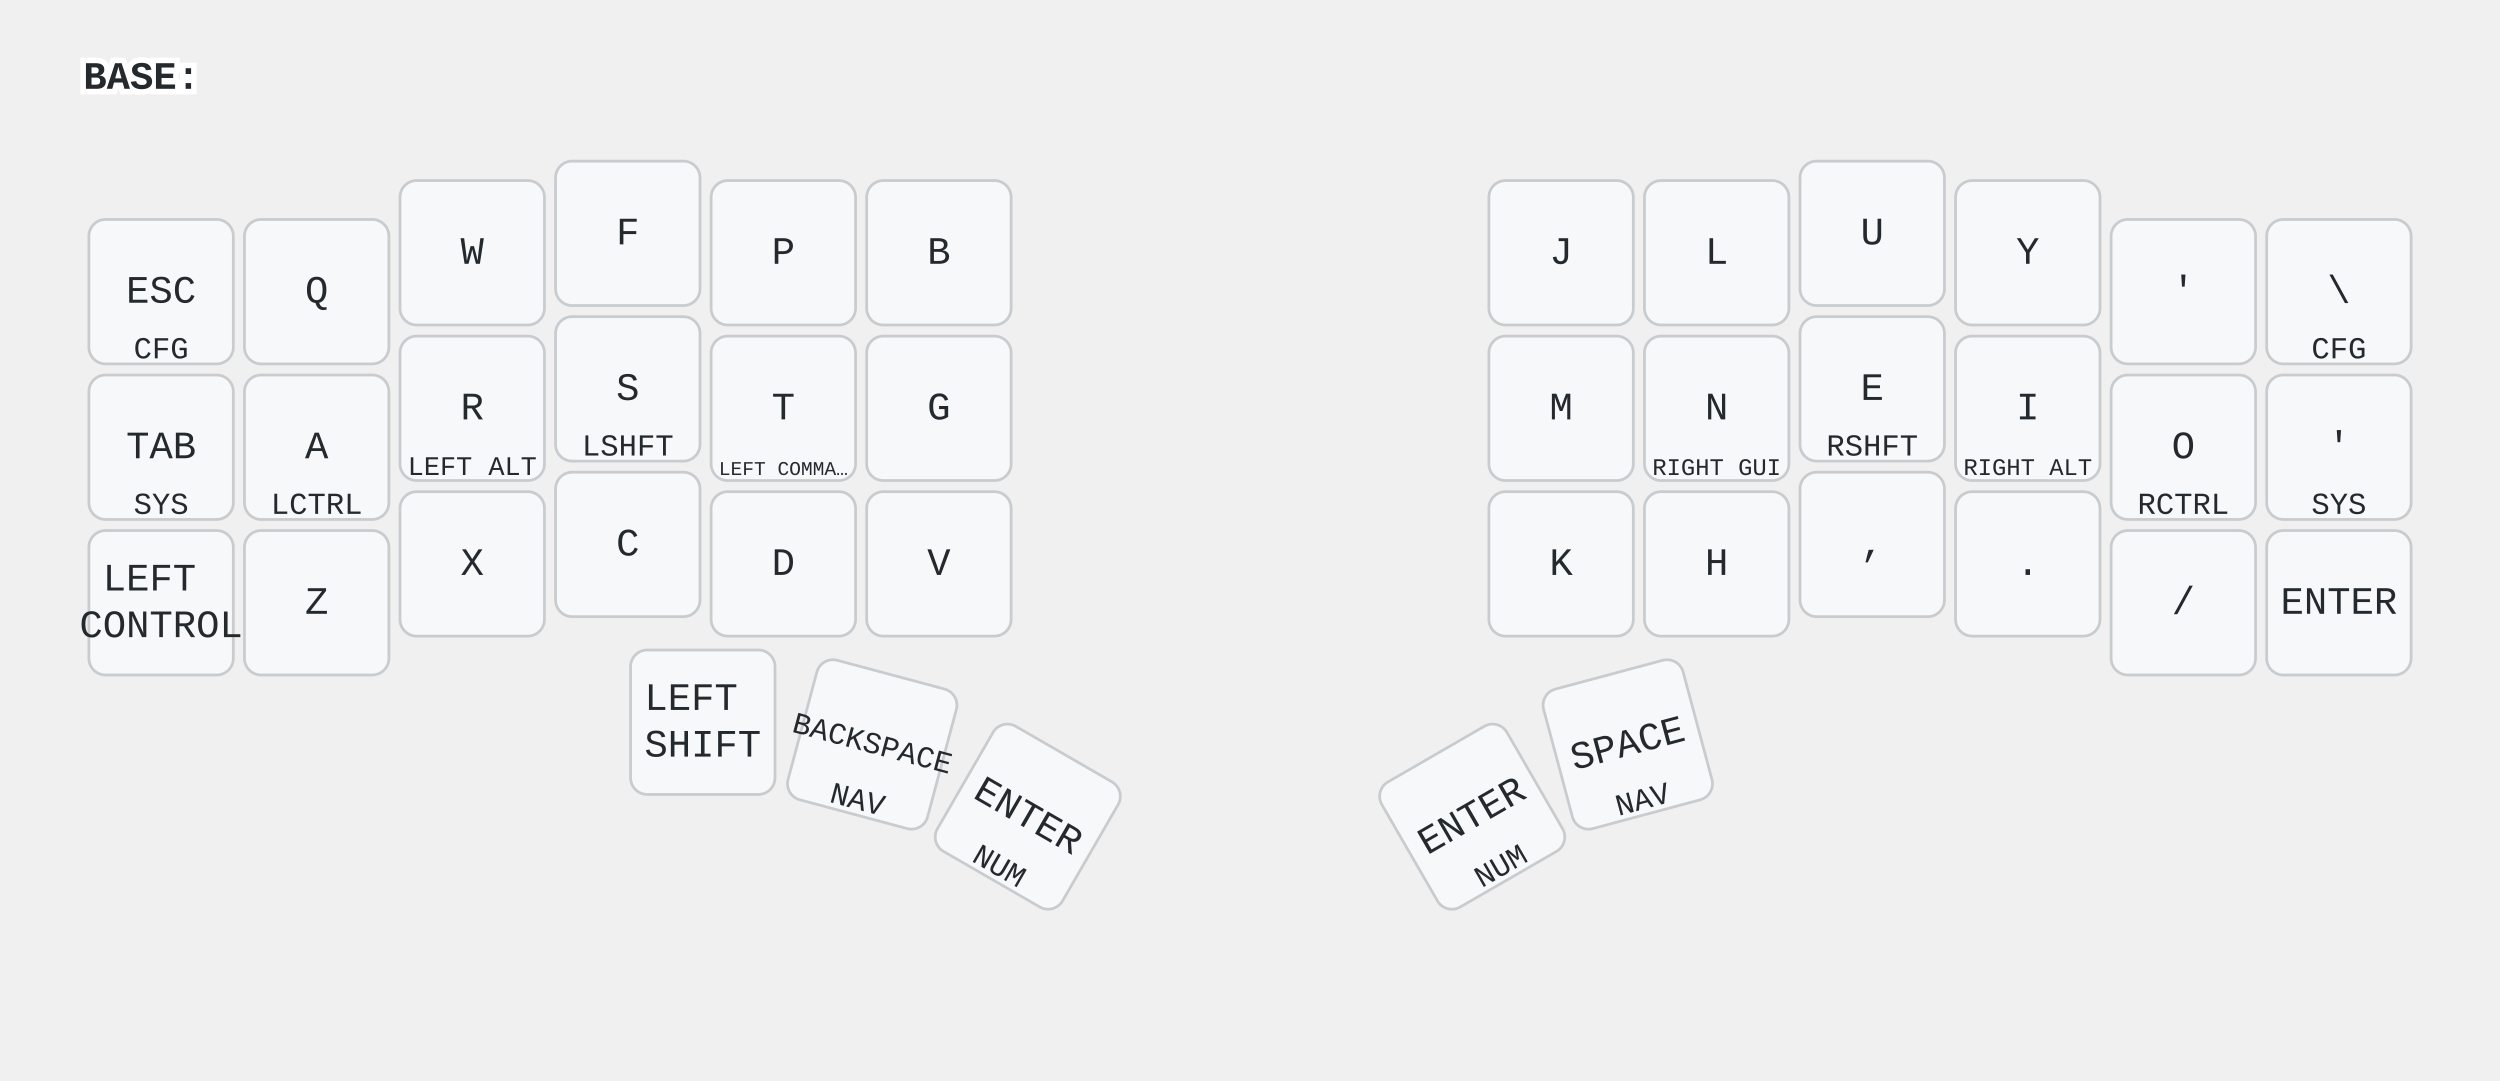
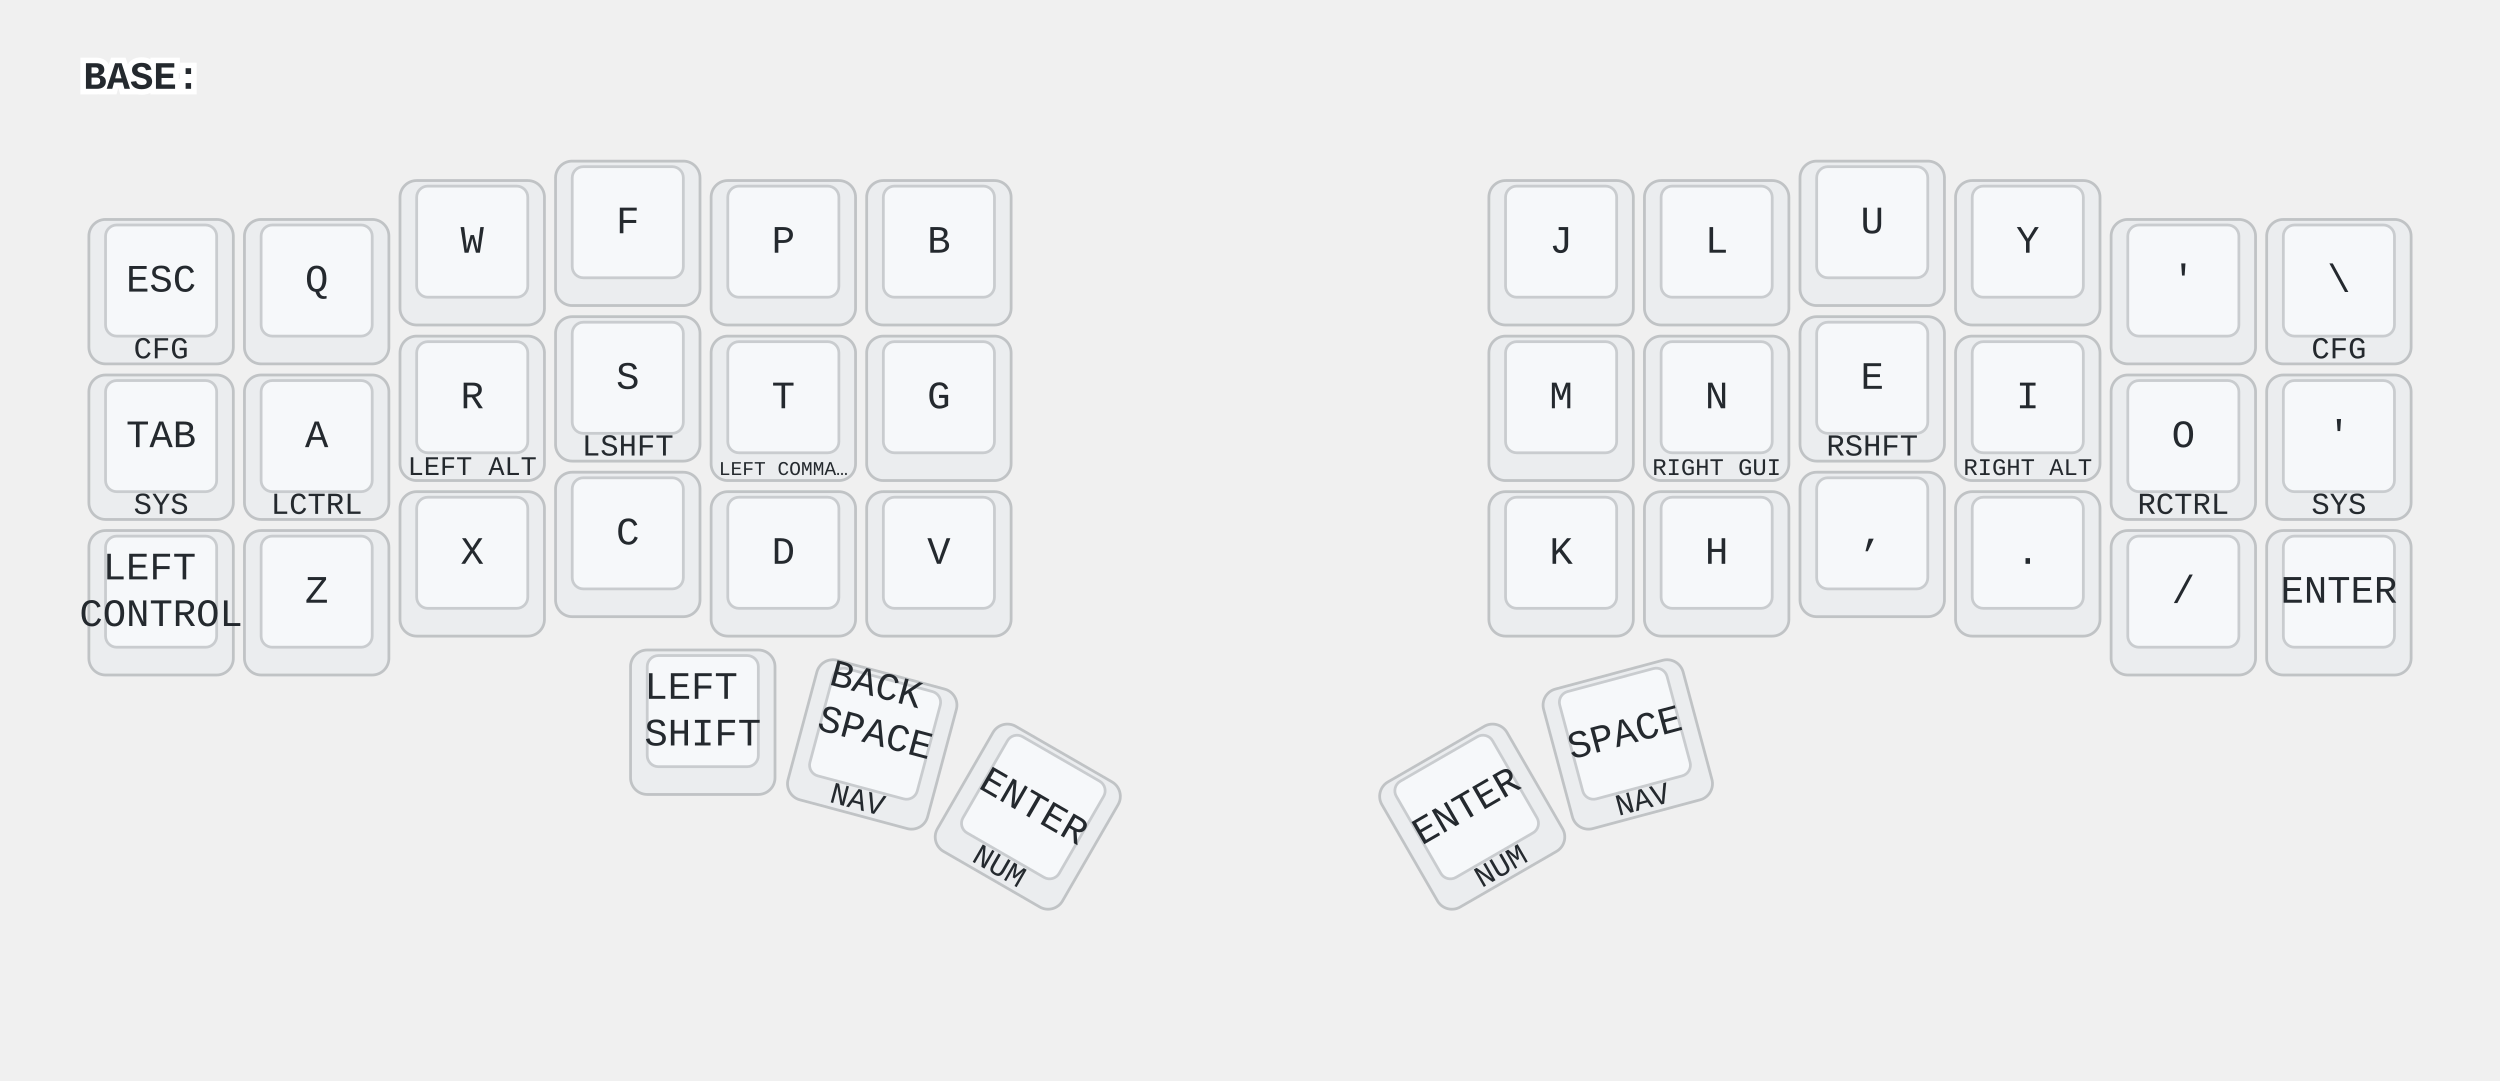
<svg xmlns="http://www.w3.org/2000/svg" width="900" height="389" viewBox="0 0 900 389" class="keymap">
  <style>/* inherit to force styles through use tags */
svg path {
    fill: inherit;
}

/* font and background color specifications */
svg.keymap {
    font-family: SFMono-Regular,Consolas,Liberation Mono,Menlo,monospace;
    font-size: 14px;
    font-kerning: normal;
    text-rendering: optimizeLegibility;
    fill: #24292e;
}

/* default key styling */
rect.key {
    fill: #f6f8fa;
}

rect.key, rect.combo {
    stroke: #c9cccf;
    stroke-width: 1;
}

/* default key side styling, only used is draw_key_sides is set */
rect.side {
    filter: brightness(90%);
}

/* color accent for combo boxes */
rect.combo, rect.combo-separate {
    fill: #cdf;
}

/* color accent for held keys */
rect.held, rect.combo.held {
    fill: #fdd;
}

/* color accent for ghost (optional) keys */
rect.ghost, rect.combo.ghost {
    stroke-dasharray: 4, 4;
    stroke-width: 2;
}

text {
    text-anchor: middle;
    dominant-baseline: middle;
}

/* styling for layer labels */
text.label {
    font-weight: bold;
    text-anchor: start;
    stroke: white;
    stroke-width: 4;
    paint-order: stroke;
}

/* styling for optional footer */
text.footer {
    text-anchor: end;
    dominant-baseline: auto;
    stroke: white;
    stroke-width: 4;
    paint-order: stroke;
}

/* styling for combo tap, and key non-tap label text */
text.combo, text.hold, text.shifted, text.left, text.right {
    font-size: 11px;
}

text.hold {
    text-anchor: middle;
    dominant-baseline: auto;
}

text.shifted {
    text-anchor: middle;
    dominant-baseline: hanging;
}

text.left {
    text-anchor: start;
}

text.right {
    text-anchor: end;
}

text.layer-activator {
    text-decoration: underline;
}

/* styling for hold/shifted label text in combo box */
text.combo.hold, text.combo.shifted, text.combo.left, text.combo.right {
    font-size: 8px;
}

/* lighter symbol for transparent keys */
text.trans {
    fill: #7b7e81;
}

/* styling for combo dendrons */
path.combo {
    stroke-width: 1;
    stroke: gray;
    fill: none;
}

/* Start Tabler Icons Cleanup */
/* cannot use height/width with glyphs */
.icon-tabler &gt; path {
    fill: inherit;
    stroke: inherit;
    stroke-width: 2;
}
/* hide tabler's default box */
.icon-tabler &gt; path[stroke="none"][fill="none"] {
    visibility: hidden;
}
/* End Tabler Icons Cleanup */
- </style>
+ 
+ @media (prefers-color-scheme: dark) {
+ svg.keymap { fill: #d1d6db; }
+ rect.key { fill: #3f4750; }
+ rect.key, rect.combo { stroke: #60666c; }
+ rect.combo, rect.combo-separate { fill: #1f3d7a; }
+ rect.held, rect.combo.held { fill: #854747; }
+ text.label, text.footer { stroke: black; }
+ text.trans { fill: #7e8184; }
+ path.combo { stroke: #7f7f7f; }
+ 
+ }</style>
  <g transform="translate(30, 0)" class="layer-BASE">
    <text x="0" y="28" class="label" id="BASE">BASE:</text>
    <g transform="translate(0, 56)">
      <g transform="translate(28, 49)" class="key keypos-0">
-         <rect rx="6" ry="6" x="-26" y="-26" width="52" height="52" class="key" />
-         <text x="0" y="0" class="key tap">ESC</text>
+         <rect rx="6" ry="6" x="-26" y="-26" width="52" height="52" class="key side" />
+         <rect rx="4" ry="4" x="-20" y="-24" width="40" height="40" class="key" />
+         <text x="0" y="-4" class="key tap">ESC</text>
        <text x="0" y="24" class="key hold">CFG</text>
      </g>
      <g transform="translate(84, 49)" class="key keypos-1">
-         <rect rx="6" ry="6" x="-26" y="-26" width="52" height="52" class="key" />
-         <text x="0" y="0" class="key tap">Q</text>
+         <rect rx="6" ry="6" x="-26" y="-26" width="52" height="52" class="key side" />
+         <rect rx="4" ry="4" x="-20" y="-24" width="40" height="40" class="key" />
+         <text x="0" y="-4" class="key tap">Q</text>
      </g>
      <g transform="translate(140, 35)" class="key keypos-2">
-         <rect rx="6" ry="6" x="-26" y="-26" width="52" height="52" class="key" />
-         <text x="0" y="0" class="key tap">W</text>
+         <rect rx="6" ry="6" x="-26" y="-26" width="52" height="52" class="key side" />
+         <rect rx="4" ry="4" x="-20" y="-24" width="40" height="40" class="key" />
+         <text x="0" y="-4" class="key tap">W</text>
      </g>
      <g transform="translate(196, 28)" class="key keypos-3">
-         <rect rx="6" ry="6" x="-26" y="-26" width="52" height="52" class="key" />
-         <text x="0" y="0" class="key tap">F</text>
+         <rect rx="6" ry="6" x="-26" y="-26" width="52" height="52" class="key side" />
+         <rect rx="4" ry="4" x="-20" y="-24" width="40" height="40" class="key" />
+         <text x="0" y="-4" class="key tap">F</text>
      </g>
      <g transform="translate(252, 35)" class="key keypos-4">
-         <rect rx="6" ry="6" x="-26" y="-26" width="52" height="52" class="key" />
-         <text x="0" y="0" class="key tap">P</text>
+         <rect rx="6" ry="6" x="-26" y="-26" width="52" height="52" class="key side" />
+         <rect rx="4" ry="4" x="-20" y="-24" width="40" height="40" class="key" />
+         <text x="0" y="-4" class="key tap">P</text>
      </g>
      <g transform="translate(308, 35)" class="key keypos-5">
-         <rect rx="6" ry="6" x="-26" y="-26" width="52" height="52" class="key" />
-         <text x="0" y="0" class="key tap">B</text>
+         <rect rx="6" ry="6" x="-26" y="-26" width="52" height="52" class="key side" />
+         <rect rx="4" ry="4" x="-20" y="-24" width="40" height="40" class="key" />
+         <text x="0" y="-4" class="key tap">B</text>
      </g>
      <g transform="translate(532, 35)" class="key keypos-6">
-         <rect rx="6" ry="6" x="-26" y="-26" width="52" height="52" class="key" />
-         <text x="0" y="0" class="key tap">J</text>
+         <rect rx="6" ry="6" x="-26" y="-26" width="52" height="52" class="key side" />
+         <rect rx="4" ry="4" x="-20" y="-24" width="40" height="40" class="key" />
+         <text x="0" y="-4" class="key tap">J</text>
      </g>
      <g transform="translate(588, 35)" class="key keypos-7">
-         <rect rx="6" ry="6" x="-26" y="-26" width="52" height="52" class="key" />
-         <text x="0" y="0" class="key tap">L</text>
+         <rect rx="6" ry="6" x="-26" y="-26" width="52" height="52" class="key side" />
+         <rect rx="4" ry="4" x="-20" y="-24" width="40" height="40" class="key" />
+         <text x="0" y="-4" class="key tap">L</text>
      </g>
      <g transform="translate(644, 28)" class="key keypos-8">
-         <rect rx="6" ry="6" x="-26" y="-26" width="52" height="52" class="key" />
-         <text x="0" y="0" class="key tap">U</text>
+         <rect rx="6" ry="6" x="-26" y="-26" width="52" height="52" class="key side" />
+         <rect rx="4" ry="4" x="-20" y="-24" width="40" height="40" class="key" />
+         <text x="0" y="-4" class="key tap">U</text>
      </g>
      <g transform="translate(700, 35)" class="key keypos-9">
-         <rect rx="6" ry="6" x="-26" y="-26" width="52" height="52" class="key" />
-         <text x="0" y="0" class="key tap">Y</text>
+         <rect rx="6" ry="6" x="-26" y="-26" width="52" height="52" class="key side" />
+         <rect rx="4" ry="4" x="-20" y="-24" width="40" height="40" class="key" />
+         <text x="0" y="-4" class="key tap">Y</text>
      </g>
      <g transform="translate(756, 49)" class="key keypos-10">
-         <rect rx="6" ry="6" x="-26" y="-26" width="52" height="52" class="key" />
-         <text x="0" y="0" class="key tap">'</text>
+         <rect rx="6" ry="6" x="-26" y="-26" width="52" height="52" class="key side" />
+         <rect rx="4" ry="4" x="-20" y="-24" width="40" height="40" class="key" />
+         <text x="0" y="-4" class="key tap">'</text>
      </g>
      <g transform="translate(812, 49)" class="key keypos-11">
-         <rect rx="6" ry="6" x="-26" y="-26" width="52" height="52" class="key" />
-         <text x="0" y="0" class="key tap">\</text>
+         <rect rx="6" ry="6" x="-26" y="-26" width="52" height="52" class="key side" />
+         <rect rx="4" ry="4" x="-20" y="-24" width="40" height="40" class="key" />
+         <text x="0" y="-4" class="key tap">\</text>
        <text x="0" y="24" class="key hold">CFG</text>
      </g>
      <g transform="translate(28, 105)" class="key keypos-12">
-         <rect rx="6" ry="6" x="-26" y="-26" width="52" height="52" class="key" />
-         <text x="0" y="0" class="key tap">TAB</text>
+         <rect rx="6" ry="6" x="-26" y="-26" width="52" height="52" class="key side" />
+         <rect rx="4" ry="4" x="-20" y="-24" width="40" height="40" class="key" />
+         <text x="0" y="-4" class="key tap">TAB</text>
        <text x="0" y="24" class="key hold">SYS</text>
      </g>
      <g transform="translate(84, 105)" class="key keypos-13">
-         <rect rx="6" ry="6" x="-26" y="-26" width="52" height="52" class="key" />
-         <text x="0" y="0" class="key tap">A</text>
+         <rect rx="6" ry="6" x="-26" y="-26" width="52" height="52" class="key side" />
+         <rect rx="4" ry="4" x="-20" y="-24" width="40" height="40" class="key" />
+         <text x="0" y="-4" class="key tap">A</text>
        <text x="0" y="24" class="key hold">LCTRL</text>
      </g>
      <g transform="translate(140, 91)" class="key keypos-14">
-         <rect rx="6" ry="6" x="-26" y="-26" width="52" height="52" class="key" />
-         <text x="0" y="0" class="key tap">R</text>
+         <rect rx="6" ry="6" x="-26" y="-26" width="52" height="52" class="key side" />
+         <rect rx="4" ry="4" x="-20" y="-24" width="40" height="40" class="key" />
+         <text x="0" y="-4" class="key tap">R</text>
        <text x="0" y="24" class="key hold">
          <tspan style="font-size: 88%">LEFT ALT</tspan>
        </text>
      </g>
      <g transform="translate(196, 84)" class="key keypos-15">
-         <rect rx="6" ry="6" x="-26" y="-26" width="52" height="52" class="key" />
-         <text x="0" y="0" class="key tap">S</text>
+         <rect rx="6" ry="6" x="-26" y="-26" width="52" height="52" class="key side" />
+         <rect rx="4" ry="4" x="-20" y="-24" width="40" height="40" class="key" />
+         <text x="0" y="-4" class="key tap">S</text>
        <text x="0" y="24" class="key hold">LSHFT</text>
      </g>
      <g transform="translate(252, 91)" class="key keypos-16">
-         <rect rx="6" ry="6" x="-26" y="-26" width="52" height="52" class="key" />
-         <text x="0" y="0" class="key tap">T</text>
+         <rect rx="6" ry="6" x="-26" y="-26" width="52" height="52" class="key side" />
+         <rect rx="4" ry="4" x="-20" y="-24" width="40" height="40" class="key" />
+         <text x="0" y="-4" class="key tap">T</text>
        <text x="0" y="24" class="key hold">
          <tspan style="font-size: 64%">LEFT COMMA…</tspan>
        </text>
      </g>
      <g transform="translate(308, 91)" class="key keypos-17">
-         <rect rx="6" ry="6" x="-26" y="-26" width="52" height="52" class="key" />
-         <text x="0" y="0" class="key tap">G</text>
+         <rect rx="6" ry="6" x="-26" y="-26" width="52" height="52" class="key side" />
+         <rect rx="4" ry="4" x="-20" y="-24" width="40" height="40" class="key" />
+         <text x="0" y="-4" class="key tap">G</text>
      </g>
      <g transform="translate(532, 91)" class="key keypos-18">
-         <rect rx="6" ry="6" x="-26" y="-26" width="52" height="52" class="key" />
-         <text x="0" y="0" class="key tap">M</text>
+         <rect rx="6" ry="6" x="-26" y="-26" width="52" height="52" class="key side" />
+         <rect rx="4" ry="4" x="-20" y="-24" width="40" height="40" class="key" />
+         <text x="0" y="-4" class="key tap">M</text>
      </g>
      <g transform="translate(588, 91)" class="key keypos-19">
-         <rect rx="6" ry="6" x="-26" y="-26" width="52" height="52" class="key" />
-         <text x="0" y="0" class="key tap">N</text>
+         <rect rx="6" ry="6" x="-26" y="-26" width="52" height="52" class="key side" />
+         <rect rx="4" ry="4" x="-20" y="-24" width="40" height="40" class="key" />
+         <text x="0" y="-4" class="key tap">N</text>
        <text x="0" y="24" class="key hold">
          <tspan style="font-size: 78%">RIGHT GUI</tspan>
        </text>
      </g>
      <g transform="translate(644, 84)" class="key keypos-20">
-         <rect rx="6" ry="6" x="-26" y="-26" width="52" height="52" class="key" />
-         <text x="0" y="0" class="key tap">E</text>
+         <rect rx="6" ry="6" x="-26" y="-26" width="52" height="52" class="key side" />
+         <rect rx="4" ry="4" x="-20" y="-24" width="40" height="40" class="key" />
+         <text x="0" y="-4" class="key tap">E</text>
        <text x="0" y="24" class="key hold">RSHFT</text>
      </g>
      <g transform="translate(700, 91)" class="key keypos-21">
-         <rect rx="6" ry="6" x="-26" y="-26" width="52" height="52" class="key" />
-         <text x="0" y="0" class="key tap">I</text>
+         <rect rx="6" ry="6" x="-26" y="-26" width="52" height="52" class="key side" />
+         <rect rx="4" ry="4" x="-20" y="-24" width="40" height="40" class="key" />
+         <text x="0" y="-4" class="key tap">I</text>
        <text x="0" y="24" class="key hold">
          <tspan style="font-size: 78%">RIGHT ALT</tspan>
        </text>
      </g>
      <g transform="translate(756, 105)" class="key keypos-22">
-         <rect rx="6" ry="6" x="-26" y="-26" width="52" height="52" class="key" />
-         <text x="0" y="0" class="key tap">O</text>
+         <rect rx="6" ry="6" x="-26" y="-26" width="52" height="52" class="key side" />
+         <rect rx="4" ry="4" x="-20" y="-24" width="40" height="40" class="key" />
+         <text x="0" y="-4" class="key tap">O</text>
        <text x="0" y="24" class="key hold">RCTRL</text>
      </g>
      <g transform="translate(812, 105)" class="key keypos-23">
-         <rect rx="6" ry="6" x="-26" y="-26" width="52" height="52" class="key" />
-         <text x="0" y="0" class="key tap">'</text>
+         <rect rx="6" ry="6" x="-26" y="-26" width="52" height="52" class="key side" />
+         <rect rx="4" ry="4" x="-20" y="-24" width="40" height="40" class="key" />
+         <text x="0" y="-4" class="key tap">'</text>
        <text x="0" y="24" class="key hold">SYS</text>
      </g>
      <g transform="translate(28, 161)" class="key keypos-24">
-         <rect rx="6" ry="6" x="-26" y="-26" width="52" height="52" class="key" />
-         <text x="0" y="0" class="key tap">
+         <rect rx="6" ry="6" x="-26" y="-26" width="52" height="52" class="key side" />
+         <rect rx="4" ry="4" x="-20" y="-24" width="40" height="40" class="key" />
+         <text x="0" y="-4" class="key tap">
          <tspan x="0" dy="-0.6em">LEFT</tspan>
          <tspan x="0" dy="1.2em">CONTROL</tspan>
        </text>
      </g>
      <g transform="translate(84, 161)" class="key keypos-25">
-         <rect rx="6" ry="6" x="-26" y="-26" width="52" height="52" class="key" />
-         <text x="0" y="0" class="key tap">Z</text>
+         <rect rx="6" ry="6" x="-26" y="-26" width="52" height="52" class="key side" />
+         <rect rx="4" ry="4" x="-20" y="-24" width="40" height="40" class="key" />
+         <text x="0" y="-4" class="key tap">Z</text>
      </g>
      <g transform="translate(140, 147)" class="key keypos-26">
-         <rect rx="6" ry="6" x="-26" y="-26" width="52" height="52" class="key" />
-         <text x="0" y="0" class="key tap">X</text>
+         <rect rx="6" ry="6" x="-26" y="-26" width="52" height="52" class="key side" />
+         <rect rx="4" ry="4" x="-20" y="-24" width="40" height="40" class="key" />
+         <text x="0" y="-4" class="key tap">X</text>
      </g>
      <g transform="translate(196, 140)" class="key keypos-27">
-         <rect rx="6" ry="6" x="-26" y="-26" width="52" height="52" class="key" />
-         <text x="0" y="0" class="key tap">C</text>
+         <rect rx="6" ry="6" x="-26" y="-26" width="52" height="52" class="key side" />
+         <rect rx="4" ry="4" x="-20" y="-24" width="40" height="40" class="key" />
+         <text x="0" y="-4" class="key tap">C</text>
      </g>
      <g transform="translate(252, 147)" class="key keypos-28">
-         <rect rx="6" ry="6" x="-26" y="-26" width="52" height="52" class="key" />
-         <text x="0" y="0" class="key tap">D</text>
+         <rect rx="6" ry="6" x="-26" y="-26" width="52" height="52" class="key side" />
+         <rect rx="4" ry="4" x="-20" y="-24" width="40" height="40" class="key" />
+         <text x="0" y="-4" class="key tap">D</text>
      </g>
      <g transform="translate(308, 147)" class="key keypos-29">
-         <rect rx="6" ry="6" x="-26" y="-26" width="52" height="52" class="key" />
-         <text x="0" y="0" class="key tap">V</text>
+         <rect rx="6" ry="6" x="-26" y="-26" width="52" height="52" class="key side" />
+         <rect rx="4" ry="4" x="-20" y="-24" width="40" height="40" class="key" />
+         <text x="0" y="-4" class="key tap">V</text>
      </g>
      <g transform="translate(532, 147)" class="key keypos-30">
-         <rect rx="6" ry="6" x="-26" y="-26" width="52" height="52" class="key" />
-         <text x="0" y="0" class="key tap">K</text>
+         <rect rx="6" ry="6" x="-26" y="-26" width="52" height="52" class="key side" />
+         <rect rx="4" ry="4" x="-20" y="-24" width="40" height="40" class="key" />
+         <text x="0" y="-4" class="key tap">K</text>
      </g>
      <g transform="translate(588, 147)" class="key keypos-31">
-         <rect rx="6" ry="6" x="-26" y="-26" width="52" height="52" class="key" />
-         <text x="0" y="0" class="key tap">H</text>
+         <rect rx="6" ry="6" x="-26" y="-26" width="52" height="52" class="key side" />
+         <rect rx="4" ry="4" x="-20" y="-24" width="40" height="40" class="key" />
+         <text x="0" y="-4" class="key tap">H</text>
      </g>
      <g transform="translate(644, 140)" class="key keypos-32">
-         <rect rx="6" ry="6" x="-26" y="-26" width="52" height="52" class="key" />
-         <text x="0" y="0" class="key tap">,</text>
+         <rect rx="6" ry="6" x="-26" y="-26" width="52" height="52" class="key side" />
+         <rect rx="4" ry="4" x="-20" y="-24" width="40" height="40" class="key" />
+         <text x="0" y="-4" class="key tap">,</text>
      </g>
      <g transform="translate(700, 147)" class="key keypos-33">
-         <rect rx="6" ry="6" x="-26" y="-26" width="52" height="52" class="key" />
-         <text x="0" y="0" class="key tap">.</text>
+         <rect rx="6" ry="6" x="-26" y="-26" width="52" height="52" class="key side" />
+         <rect rx="4" ry="4" x="-20" y="-24" width="40" height="40" class="key" />
+         <text x="0" y="-4" class="key tap">.</text>
      </g>
      <g transform="translate(756, 161)" class="key keypos-34">
-         <rect rx="6" ry="6" x="-26" y="-26" width="52" height="52" class="key" />
-         <text x="0" y="0" class="key tap">/</text>
+         <rect rx="6" ry="6" x="-26" y="-26" width="52" height="52" class="key side" />
+         <rect rx="4" ry="4" x="-20" y="-24" width="40" height="40" class="key" />
+         <text x="0" y="-4" class="key tap">/</text>
      </g>
      <g transform="translate(812, 161)" class="key keypos-35">
-         <rect rx="6" ry="6" x="-26" y="-26" width="52" height="52" class="key" />
-         <text x="0" y="0" class="key tap">ENTER</text>
+         <rect rx="6" ry="6" x="-26" y="-26" width="52" height="52" class="key side" />
+         <rect rx="4" ry="4" x="-20" y="-24" width="40" height="40" class="key" />
+         <text x="0" y="-4" class="key tap">ENTER</text>
      </g>
      <g transform="translate(223, 204)" class="key keypos-36">
-         <rect rx="6" ry="6" x="-26" y="-26" width="52" height="52" class="key" />
-         <text x="0" y="0" class="key tap">
+         <rect rx="6" ry="6" x="-26" y="-26" width="52" height="52" class="key side" />
+         <rect rx="4" ry="4" x="-20" y="-24" width="40" height="40" class="key" />
+         <text x="0" y="-4" class="key tap">
          <tspan x="0" dy="-0.6em">LEFT</tspan>
          <tspan x="0" dy="1.2em">SHIFT</tspan>
        </text>
      </g>
      <g transform="translate(284, 212) rotate(15.0)" class="key keypos-37">
-         <rect rx="6" ry="6" x="-26" y="-26" width="52" height="52" class="key" />
-         <text x="0" y="0" class="key tap">
-           <tspan style="font-size: 78%">BACKSPACE</tspan>
+         <rect rx="6" ry="6" x="-26" y="-26" width="52" height="52" class="key side" />
+         <rect rx="4" ry="4" x="-20" y="-24" width="40" height="40" class="key" />
+         <text x="0" y="-4" class="key tap">
+           <tspan x="0" dy="-1.2em">BACK</tspan>
+           <tspan x="0" dy="1.2em">SPACE</tspan>
        </text>
        <text x="0" y="24" class="key hold">NAV</text>
      </g>
      <g transform="translate(340, 238) rotate(30.0)" class="key keypos-38">
-         <rect rx="6" ry="6" x="-26" y="-26" width="52" height="52" class="key" />
-         <text x="0" y="0" class="key tap">ENTER</text>
+         <rect rx="6" ry="6" x="-26" y="-26" width="52" height="52" class="key side" />
+         <rect rx="4" ry="4" x="-20" y="-24" width="40" height="40" class="key" />
+         <text x="0" y="-4" class="key tap">ENTER</text>
        <text x="0" y="24" class="key hold">NUM</text>
      </g>
      <g transform="translate(500, 238) rotate(-30.0)" class="key keypos-39">
-         <rect rx="6" ry="6" x="-26" y="-26" width="52" height="52" class="key" />
-         <text x="0" y="0" class="key tap">ENTER</text>
+         <rect rx="6" ry="6" x="-26" y="-26" width="52" height="52" class="key side" />
+         <rect rx="4" ry="4" x="-20" y="-24" width="40" height="40" class="key" />
+         <text x="0" y="-4" class="key tap">ENTER</text>
        <text x="0" y="24" class="key hold">NUM</text>
      </g>
      <g transform="translate(556, 212) rotate(-15.0)" class="key keypos-40">
-         <rect rx="6" ry="6" x="-26" y="-26" width="52" height="52" class="key" />
-         <text x="0" y="0" class="key tap">SPACE</text>
+         <rect rx="6" ry="6" x="-26" y="-26" width="52" height="52" class="key side" />
+         <rect rx="4" ry="4" x="-20" y="-24" width="40" height="40" class="key" />
+         <text x="0" y="-4" class="key tap">SPACE</text>
        <text x="0" y="24" class="key hold">NAV</text>
      </g>
    </g>
  </g>
</svg>
